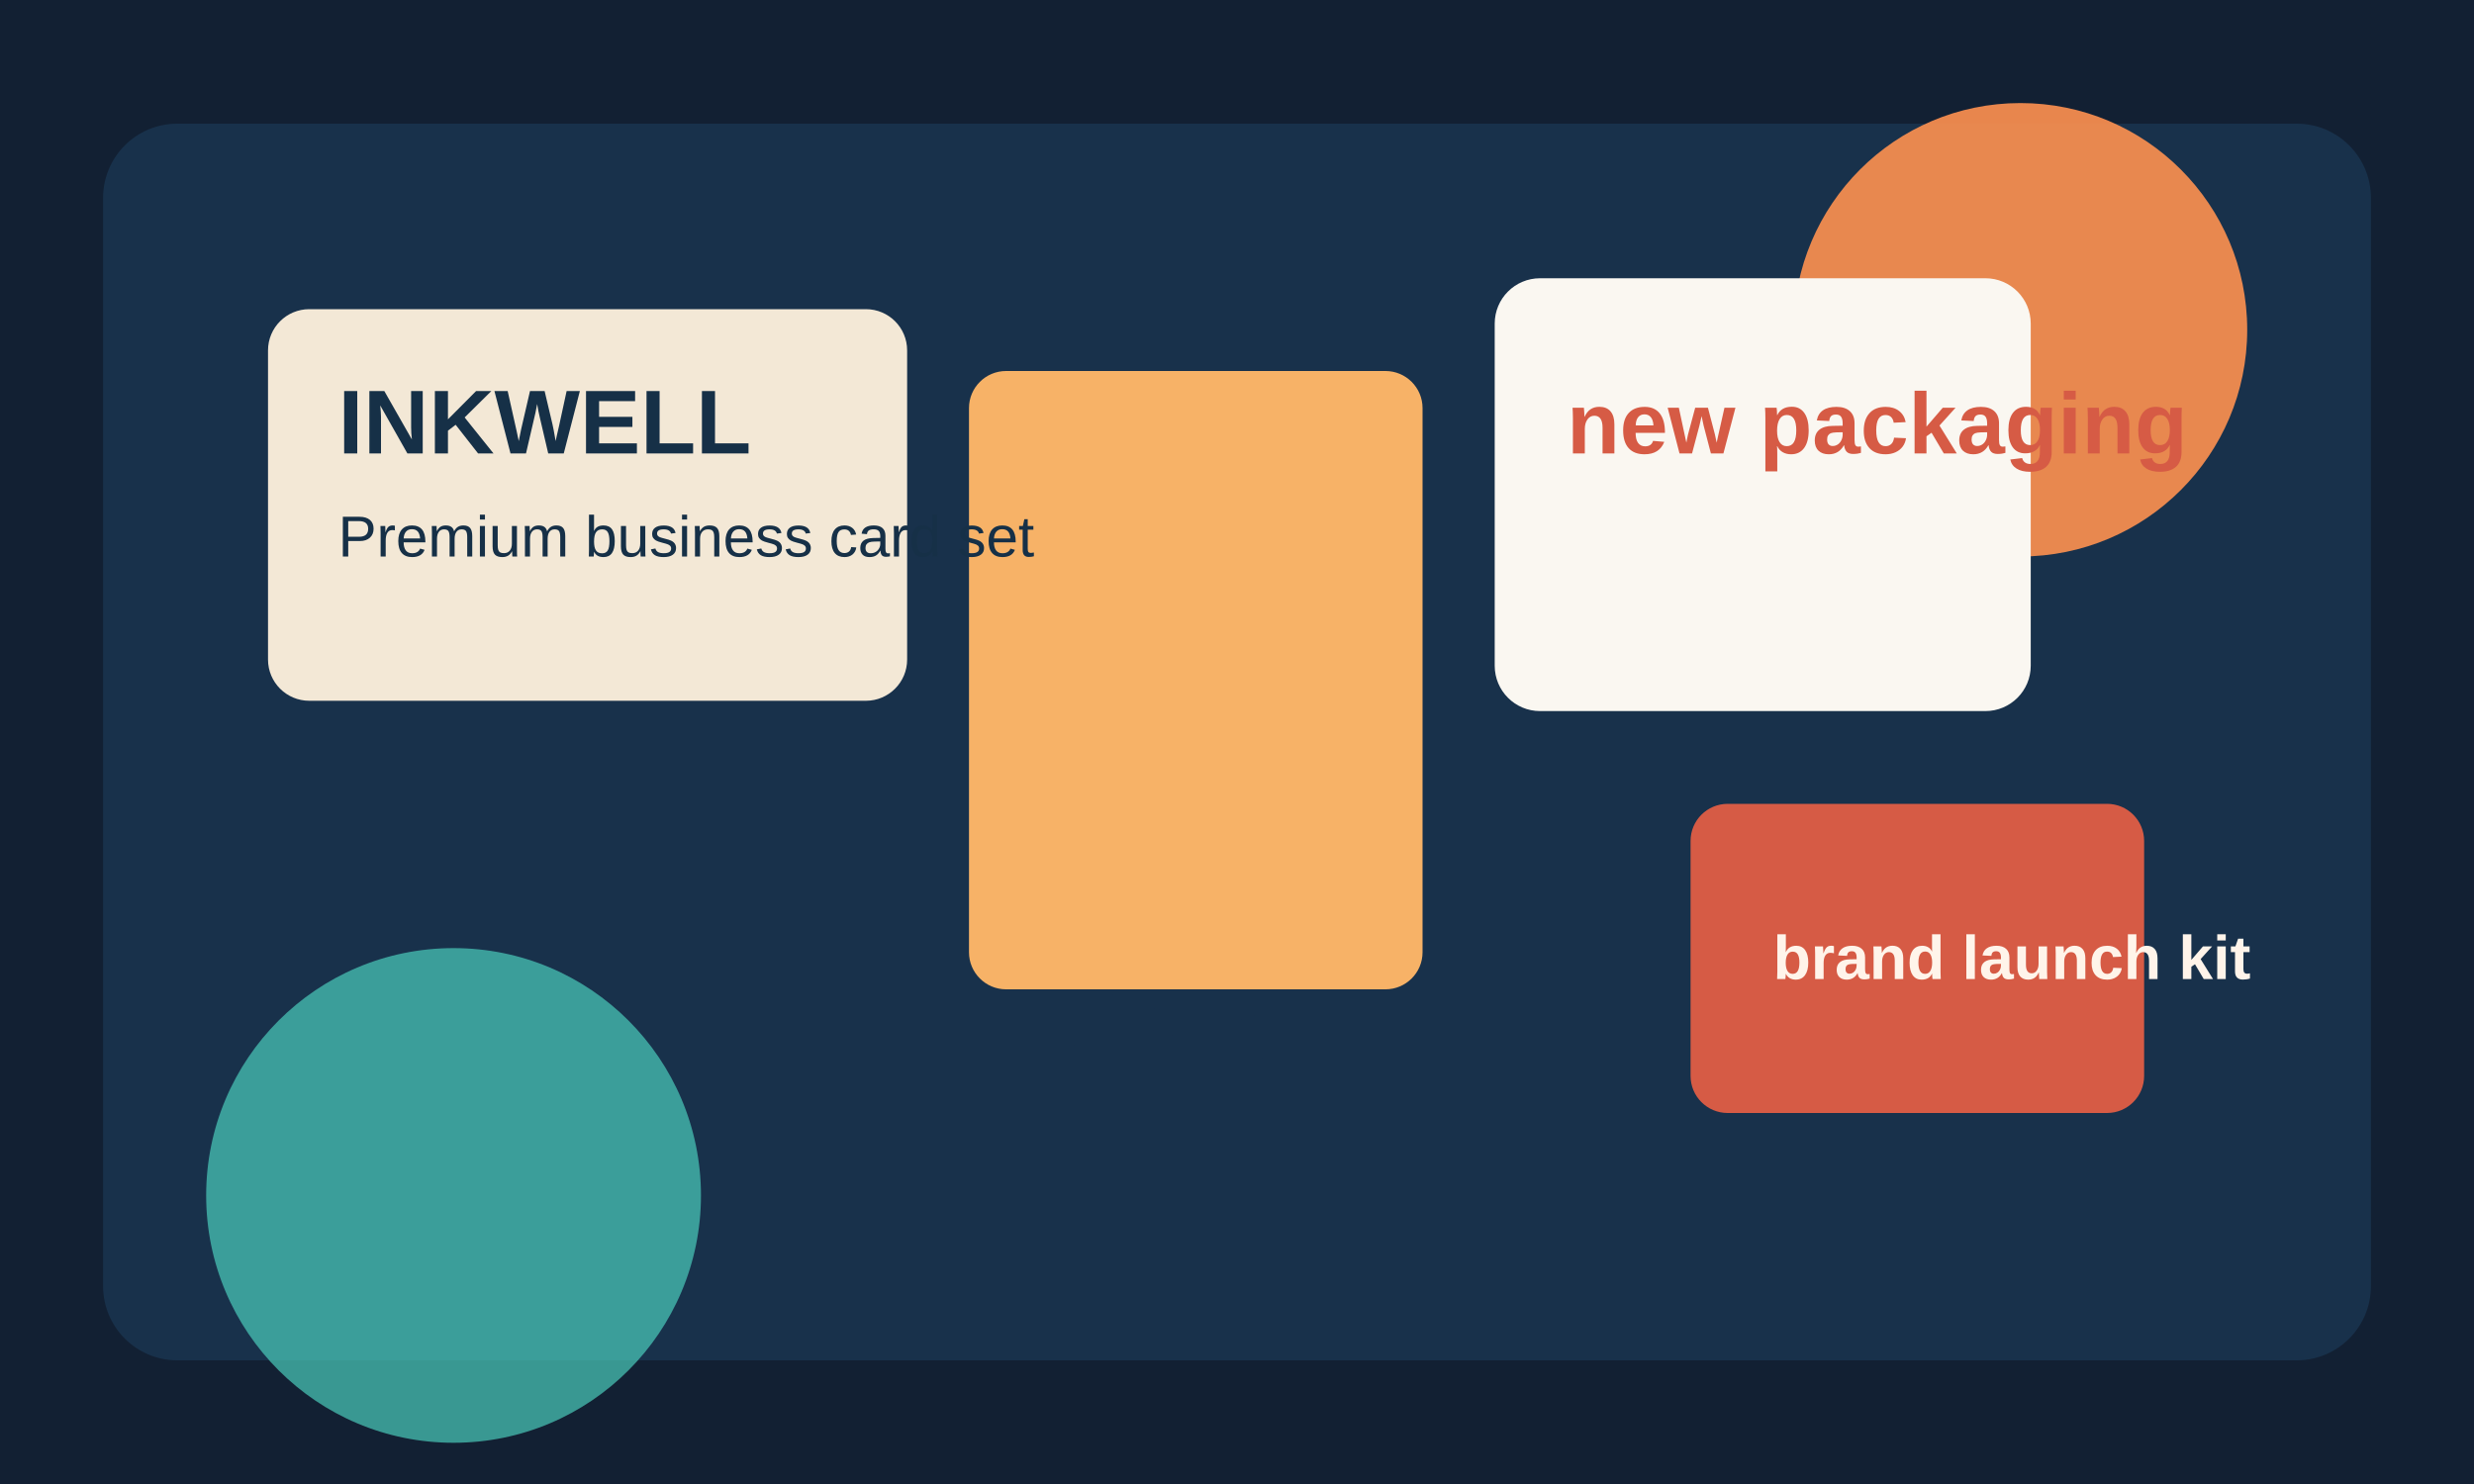
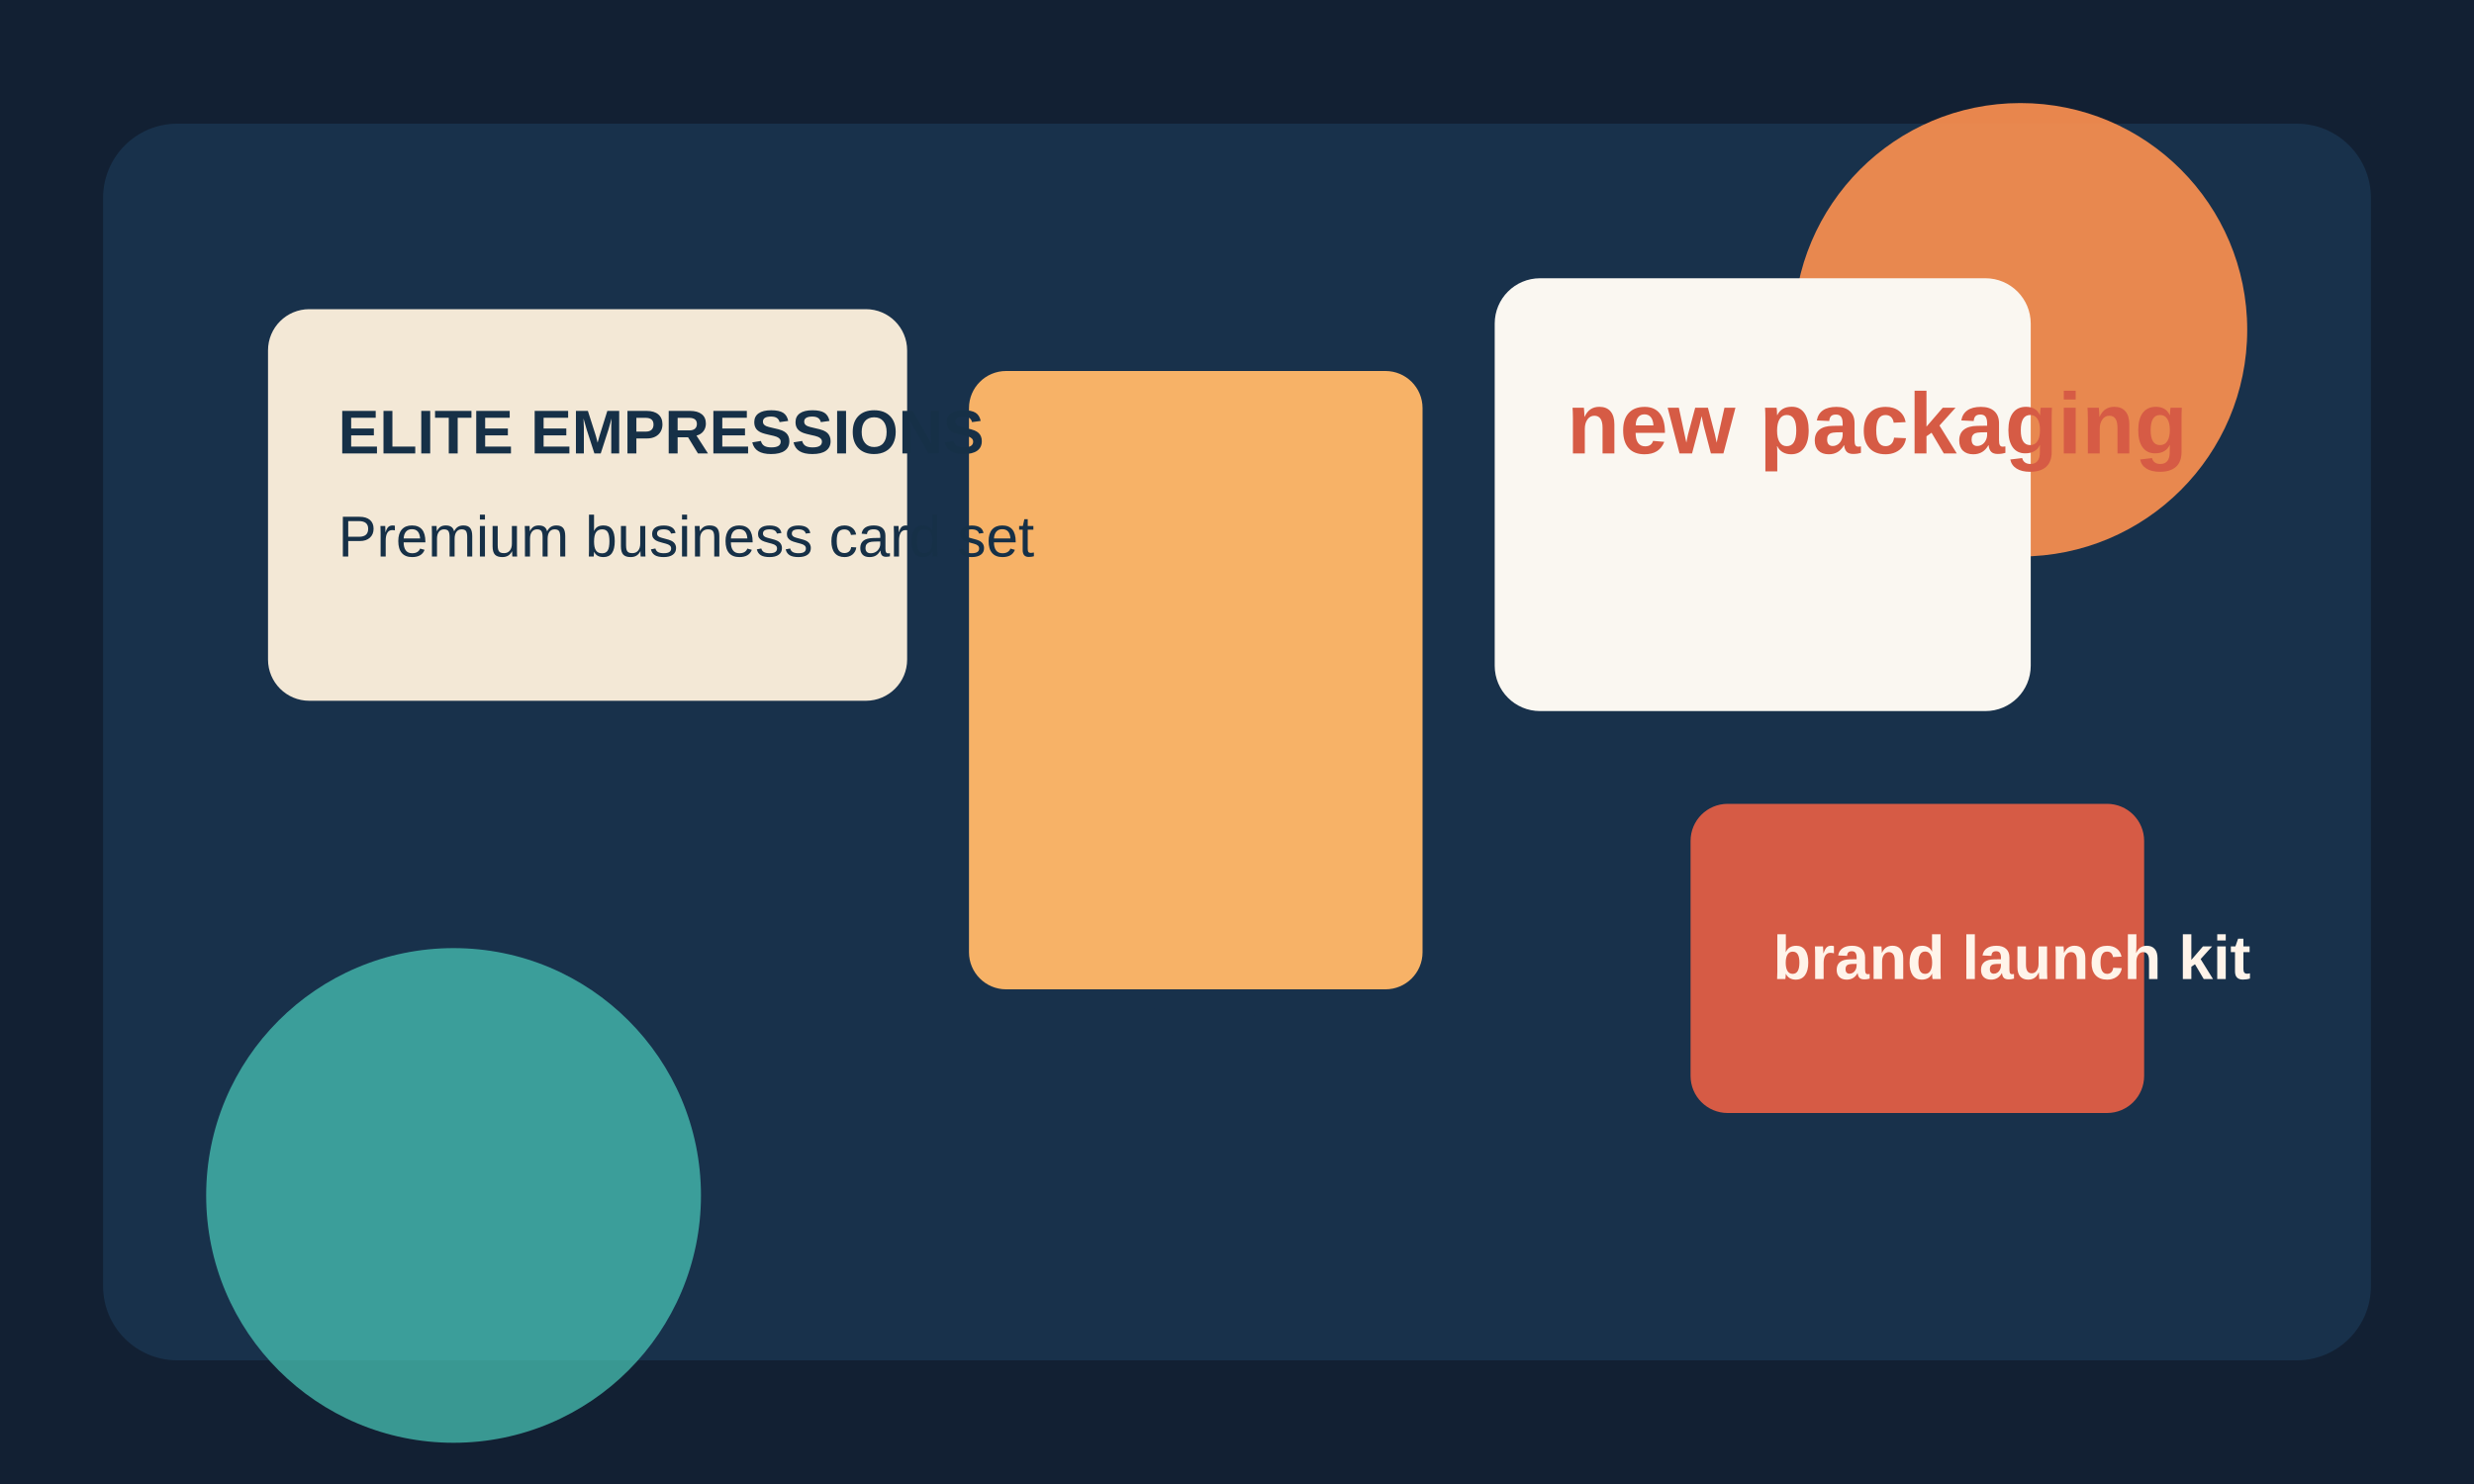
<svg xmlns="http://www.w3.org/2000/svg" viewBox="0 0 1200 720">
  <rect width="1200" height="720" fill="#122033" />
  <rect x="50" y="60" width="1100" height="600" rx="36" fill="#18314b" />
  <circle cx="980" cy="160" r="110" fill="#ff9150" opacity="0.9" />
  <circle cx="220" cy="580" r="120" fill="#4fd8c5" opacity="0.65" />
  <rect x="130" y="150" width="310" height="190" rx="20" fill="#f3e8d6" />
  <rect x="470" y="180" width="220" height="300" rx="18" fill="#f7b267" />
  <rect x="725" y="135" width="260" height="210" rx="22" fill="#faf7f1" />
  <rect x="820" y="390" width="220" height="150" rx="18" fill="#d65b45" />
-   <text x="164" y="220" fill="#163047" font-size="44" font-family="Arial, sans-serif" font-weight="700">INKWELL</text>
+   <text x="164" y="220" fill="#163047" font-size="30" font-family="Arial, sans-serif" font-weight="700">ELITE EMPRESSIONS</text>
  <text x="164" y="270" fill="#163047" font-size="28" font-family="Arial, sans-serif">Premium business card set</text>
  <text x="500" y="520" fill="#18314b" font-size="54" font-family="Arial, sans-serif" font-weight="700">PRINT</text>
  <text x="760" y="220" fill="#d65b45" font-size="42" font-family="Arial, sans-serif" font-weight="700">new packaging</text>
  <text x="860" y="475" fill="#fff4ea" font-size="30" font-family="Arial, sans-serif" font-weight="700">brand launch kit</text>
</svg>
